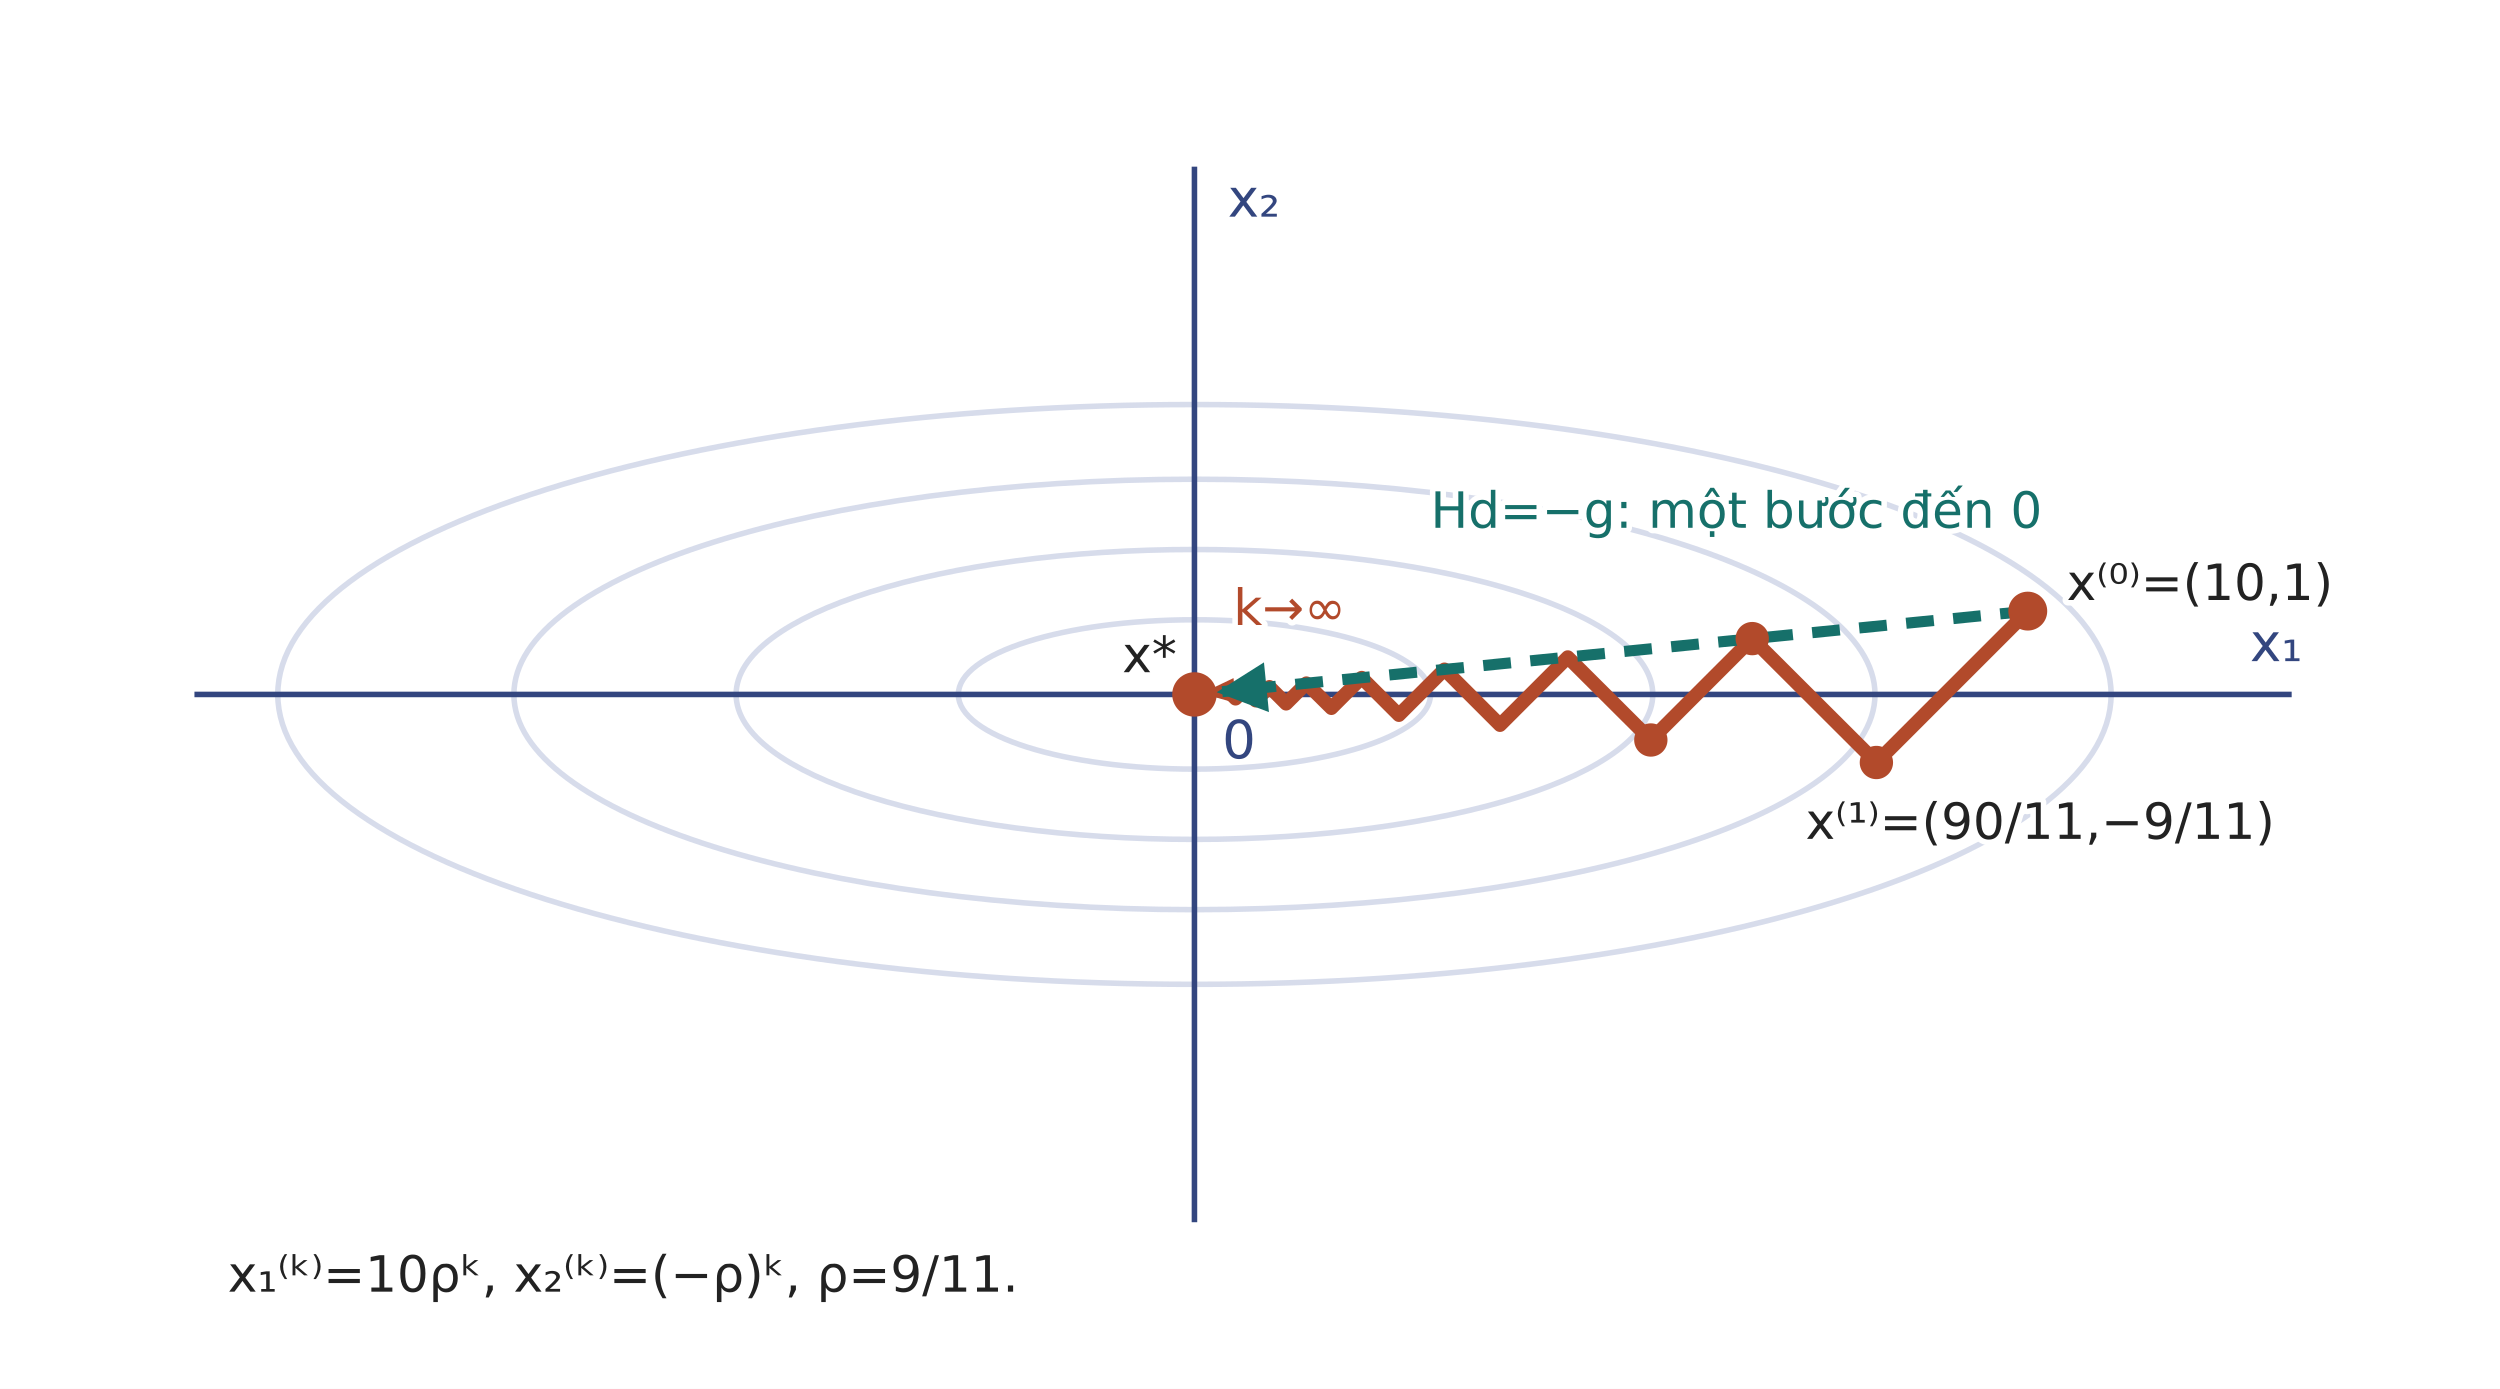
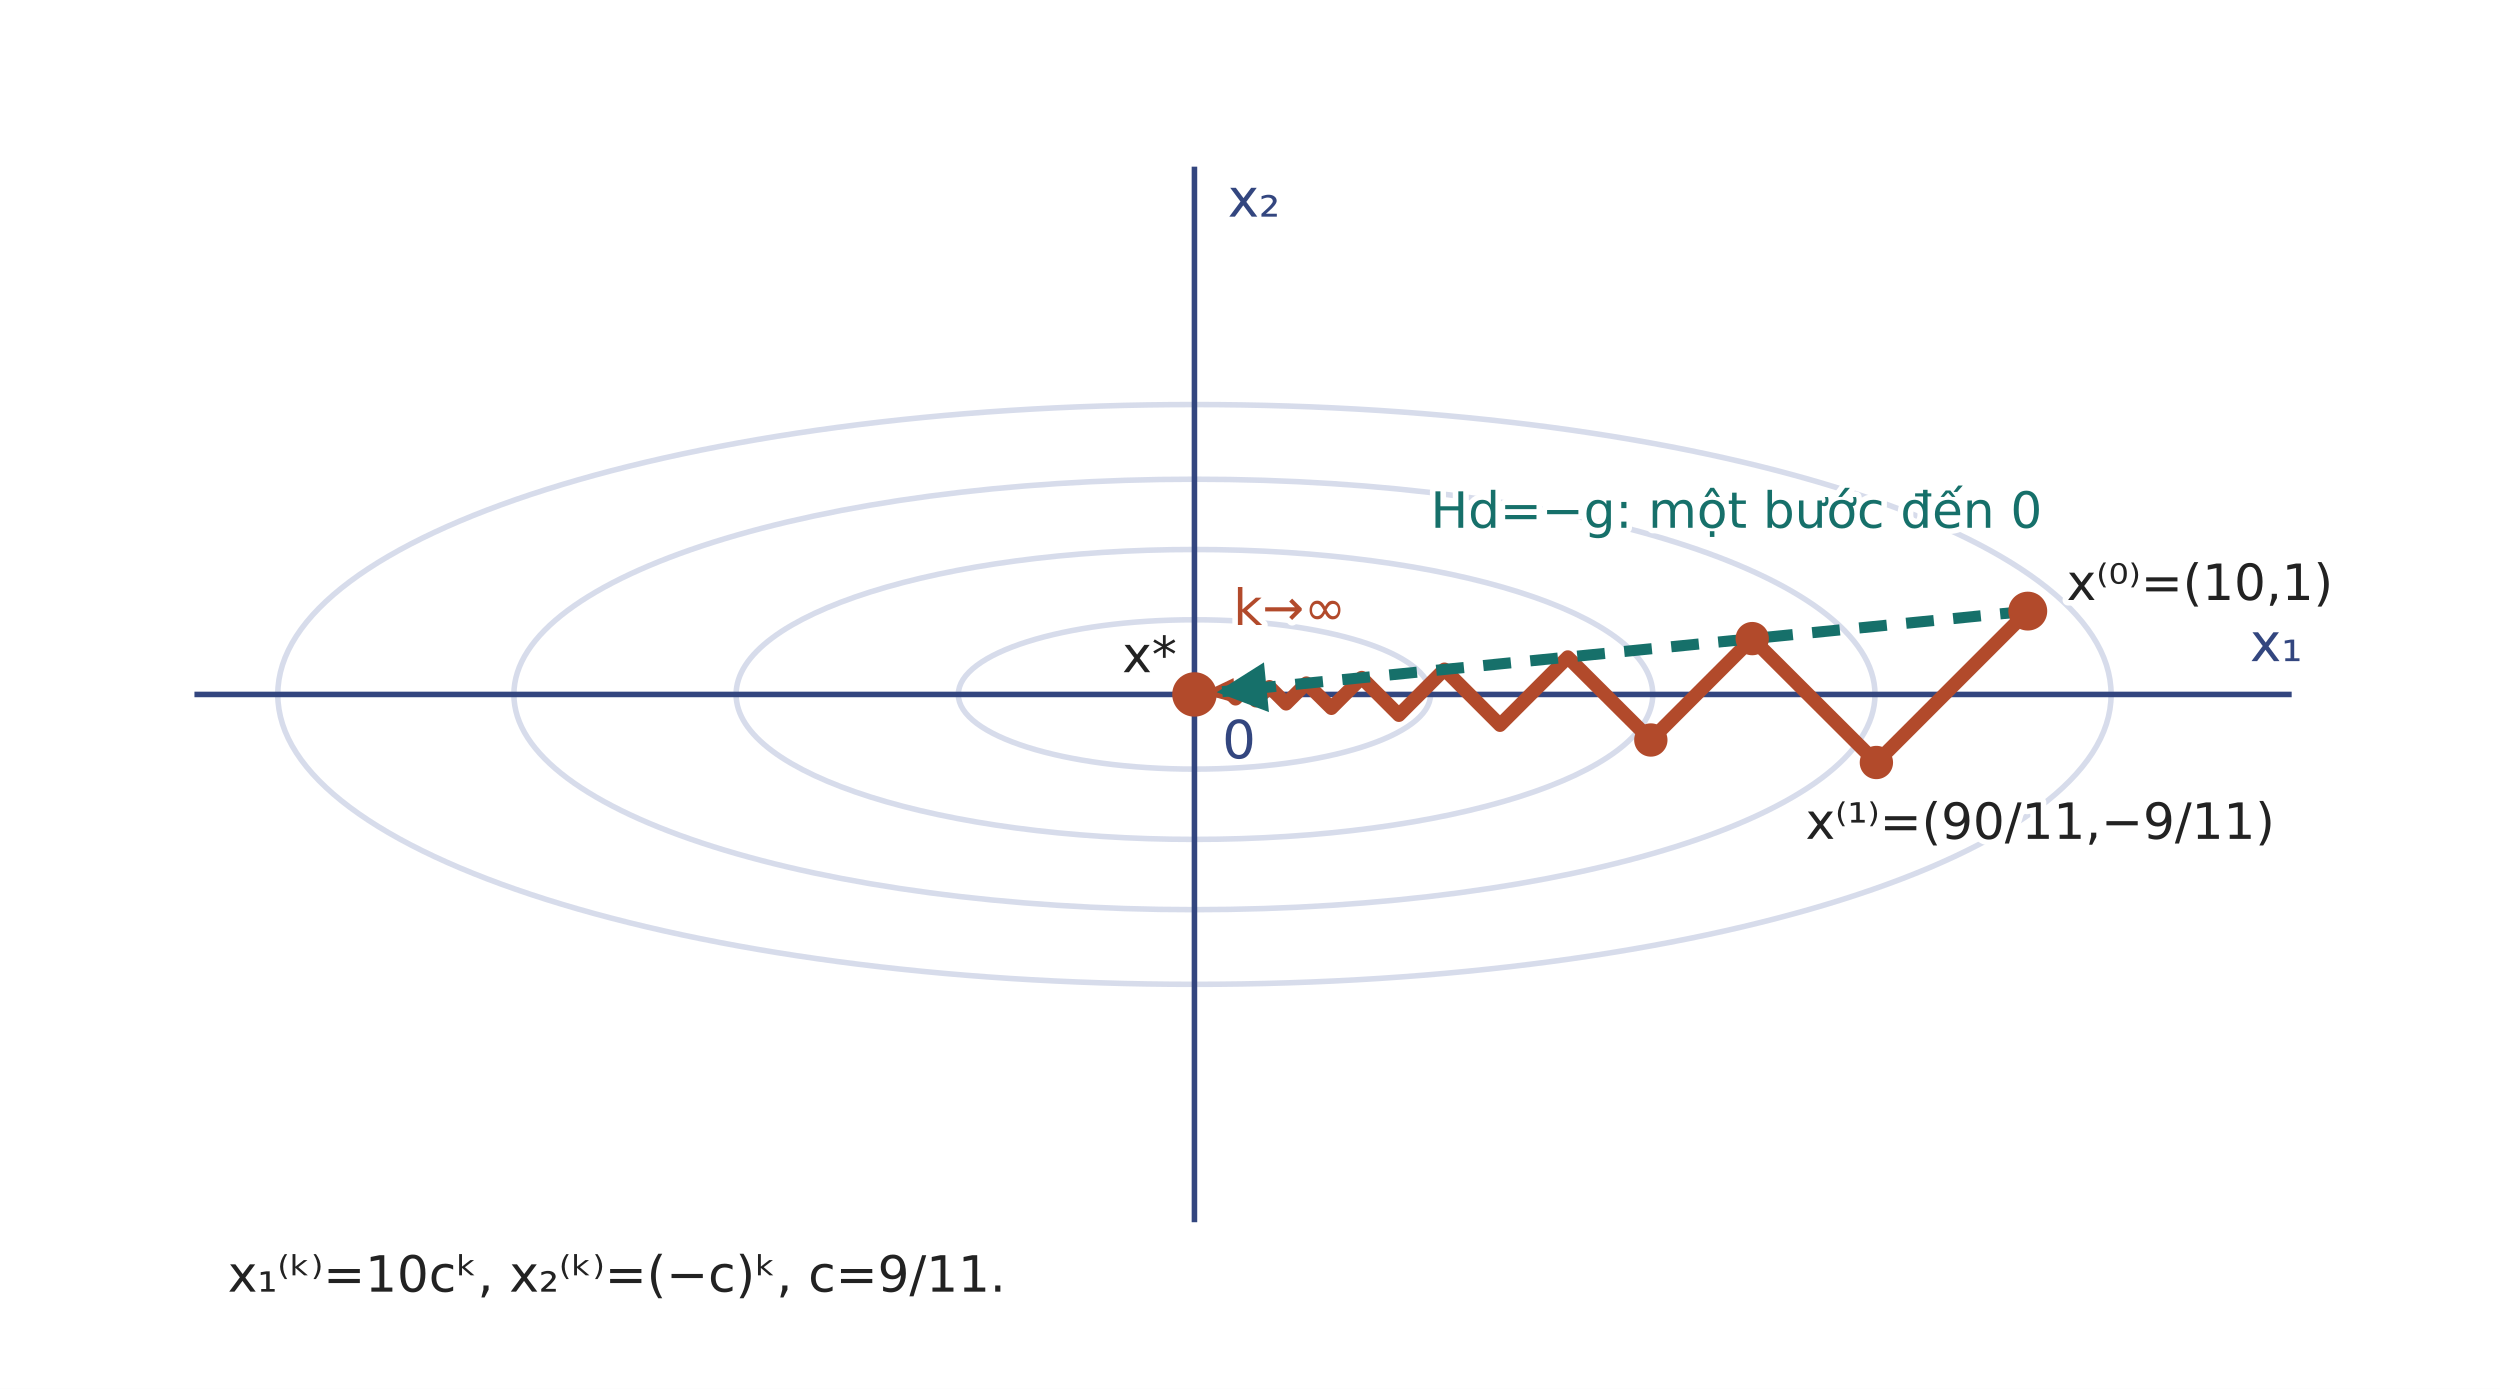
<svg xmlns="http://www.w3.org/2000/svg" width="900" height="500" viewBox="0 0 900 500" role="img" aria-labelledby="title desc" font-family="DejaVu Sans">
  <rect width="900" height="500" fill="#fff" />
  <g stroke="#d7dceb" fill="none" stroke-width="2">
    <ellipse cx="430" cy="250" rx="330" ry="104.36" />
    <ellipse cx="430" cy="250" rx="245" ry="77.48" />
    <ellipse cx="430" cy="250" rx="165" ry="52.18" />
    <ellipse cx="430" cy="250" rx="85" ry="26.88" />
  </g>
  <g stroke="#33467f" stroke-width="2">
    <line x1="70" y1="250" x2="825" y2="250" />
    <line x1="430" y1="60" x2="430" y2="440" />
  </g>
  <g fill="#33467f" font-size="19">
    <text x="810" y="238">x₁</text>
    <text x="442" y="78">x₂</text>
    <text x="440" y="273">0</text>
  </g>
  <polyline points="730.0,220.0 675.5,274.5 630.8,229.9 594.3,266.4 564.4,236.6 540.0,261.0 520.0,241.0 503.6,257.4 490.2,244.0 479.3,254.9 470.3,246.0 463.0,253.3 457.0,247.3 452.1,252.2 448.1,248.2 444.8,251.5 442.1,248.8" fill="none" stroke="#b24a2b" stroke-width="5" stroke-linejoin="round" />
  <line x1="442.1" y1="248.8" x2="434" y2="249.5" stroke="#b24a2b" stroke-width="3" stroke-dasharray="5 5" marker-end="url(#limit-arrow)" />
  <line x1="730" y1="220" x2="440" y2="249" stroke="#16706a" stroke-width="4" stroke-dasharray="10 7" marker-end="url(#newton-arrow)" />
  <defs>
    <marker id="limit-arrow" viewBox="0 0 8 6" markerWidth="4" markerHeight="3" refX="7" refY="3" orient="auto">
      <path d="M0,0 L0,6 L8,3 z" fill="#b24a2b" />
    </marker>
    <marker id="newton-arrow" viewBox="0 0 9 9" markerWidth="4.5" markerHeight="4.5" refX="8" refY="4.5" orient="auto">
      <path d="M0 0L9 4.5L0 9Z" fill="#16706a" />
    </marker>
  </defs>
  <g fill="#b24a2b">
    <circle cx="730" cy="220" r="7" />
    <circle cx="675.5" cy="274.5" r="6" />
    <circle cx="630.8" cy="229.9" r="6" />
    <circle cx="594.3" cy="266.4" r="6" />
    <circle cx="430" cy="250" r="8" />
  </g>
  <g fill="#222" font-size="18" stroke="#fff" stroke-width="4" stroke-linejoin="round" paint-order="stroke">
    <text x="744" y="216">x⁽⁰⁾=(10,1)</text>
    <text x="650" y="302">x⁽¹⁾=(90/11,−9/11)</text>
    <text x="404" y="242">x*</text>
    <text x="444" y="225" fill="#b24a2b">k→∞</text>
-     <text x="82" y="465">x₁⁽ᵏ⁾=10ρᵏ, x₂⁽ᵏ⁾=(−ρ)ᵏ, ρ=9/11.</text>
+     <text x="82" y="465">x₁⁽ᵏ⁾=10cᵏ, x₂⁽ᵏ⁾=(−c)ᵏ, c=9/11.</text>
    <text x="515" y="190" fill="#16706a">Hd=−g: một bước đến 0</text>
  </g>
</svg>
